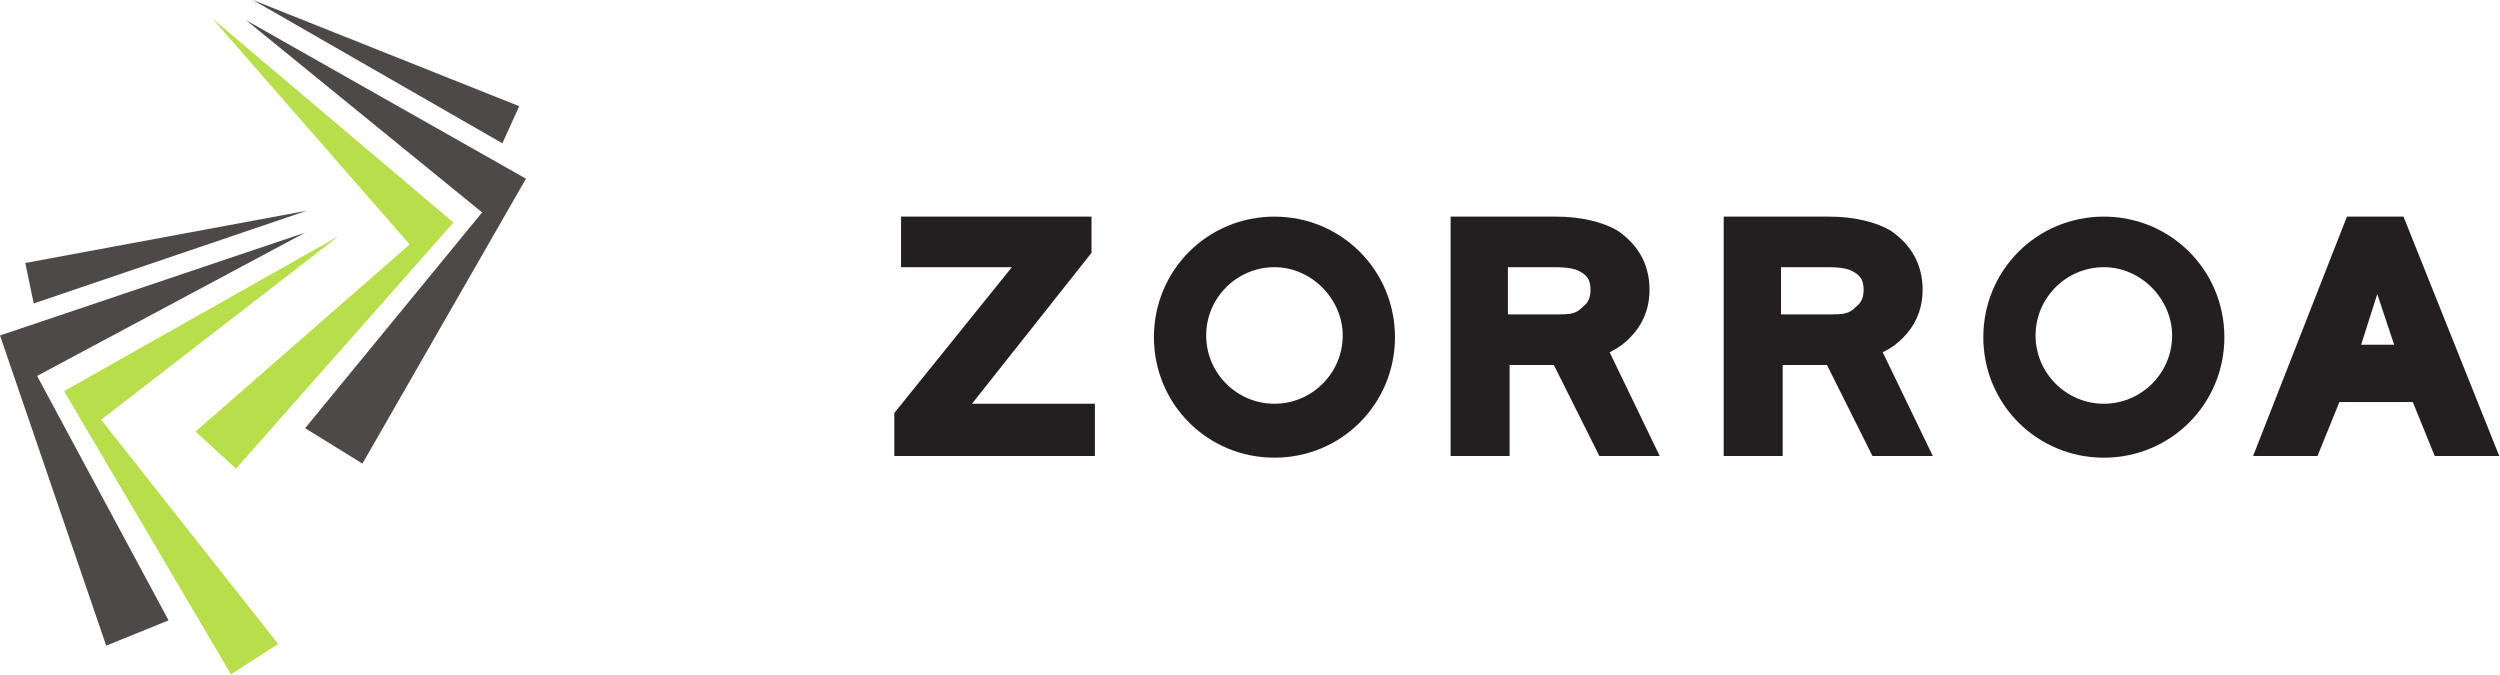
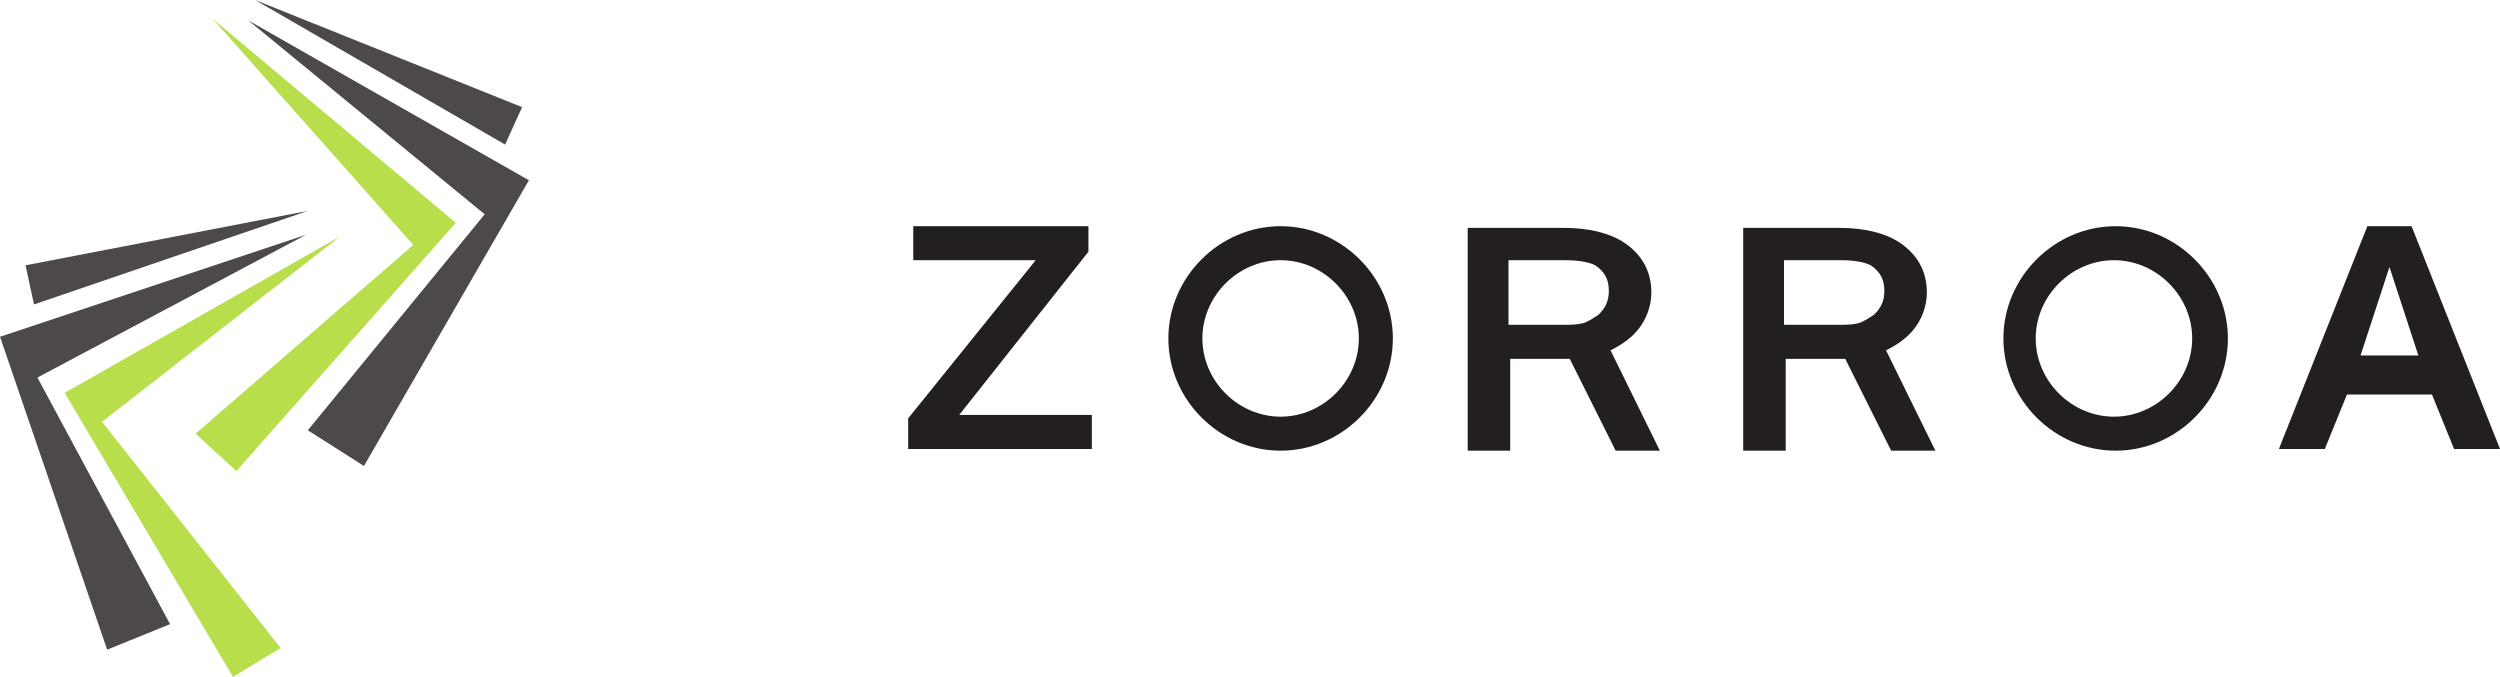
- <svg xmlns="http://www.w3.org/2000/svg" version="1.1" id="Layer_1" x="0px" y="0px" viewBox="0 0 148.3 40" style="enable-background:new 0 0 148.3 40;" xml:space="preserve">
+ <svg xmlns="http://www.w3.org/2000/svg" version="1.1" id="Layer_1" x="0px" y="0px" viewBox="0 0 147 39.8" style="enable-background:new 0 0 147 39.8;" xml:space="preserve">
  <style type="text/css">
	.st0{fill-rule:evenodd;clip-rule:evenodd;fill:#4D4948;}
	.st1{fill-rule:evenodd;clip-rule:evenodd;fill:#B8DE4B;}
- 	.st2{fill:#231F20;stroke:#231F20;stroke-width:1.7;stroke-miterlimit:2.613;}
- 	.st3{fill-rule:evenodd;clip-rule:evenodd;fill:#231F20;stroke:#231F20;stroke-width:1.7;stroke-miterlimit:2.613;}
+ 	.st2{fill:#231F20;}
</style>
  <g>
    <g>
-       <polygon class="st0" points="15,0 30.8,6.3 29.8,8.5   " />
-       <polygon class="st0" points="14.6,1.2 31.2,10.6 21.5,27.5 18.1,25.4 28.6,12.6   " />
-       <polygon class="st1" points="12.6,1.1 26.9,13.2 14,27.8 11.6,25.6 24.3,14.5   " />
-       <polygon class="st0" points="18.2,12.5 1.5,15.6 2,18   " />
-       <polygon class="st0" points="18.1,13.8 0,19.9 6.3,38.3 10,36.8 2.2,22.3   " />
-       <polygon class="st1" points="20.1,14 3.8,23.2 13.7,40 16.5,38.2 6,24.9   " />
+       <polygon class="st0" points="15,0 30.7,6.3 29.7,8.5   " />
+       <polygon class="st0" points="14.6,1.2 31.1,10.6 21.4,27.4 18.1,25.3 28.5,12.6   " />
+       <polygon class="st1" points="12.5,1.1 26.8,13.1 13.9,27.7 11.5,25.5 24.3,14.4   " />
+       <polygon class="st0" points="18.1,12.4 1.5,15.6 2,17.9   " />
+       <polygon class="st0" points="18,13.8 0,19.8 6.3,38.2 10,36.7 2.2,22.2   " />
+       <polygon class="st1" points="20,13.9 3.8,23.1 13.7,39.8 16.5,38.1 6,24.8   " />
    </g>
    <g>
-       <path class="st2" d="M145,26.2l-1.3-3.2l-5.5,0l-1.3,3.2h-2l4.9-12.5h2.2l5,12.5H145L145,26.2z M141,14.7l-2.1,6.6h4.3L141,14.7z" />
-       <path class="st2" d="M111.6,26.2l-2.7-5.4h-4v5.4h-1.8V13.7h5.4c1.4,0,2.5,0.3,3.2,0.7c1,0.7,1.5,1.6,1.5,2.8c0,0.7-0.2,1.4-0.7,2    c-0.5,0.6-1.1,1-2,1.2l2.8,5.8H111.6L111.6,26.2z M108.3,19.5c0.6,0,1.1,0,1.4-0.1c0.4-0.1,0.7-0.3,1-0.6c0.5-0.4,0.7-1,0.7-1.6    c0-0.8-0.3-1.4-1-1.8c-0.5-0.3-1.1-0.4-2-0.4h-3.6v4.5H108.3z" />
-       <path class="st2" d="M95.4,26.2l-2.7-5.4h-4v5.4h-1.8V13.7h5.4c1.4,0,2.5,0.3,3.2,0.7c1,0.7,1.5,1.6,1.5,2.8c0,0.7-0.2,1.4-0.7,2    c-0.5,0.6-1.1,1-2,1.2l2.8,5.8H95.4L95.4,26.2z M92.1,19.5c0.6,0,1.1,0,1.4-0.1c0.4-0.1,0.7-0.3,1-0.6c0.5-0.4,0.7-1,0.7-1.6    c0-0.8-0.3-1.4-1-1.8c-0.5-0.3-1.1-0.4-2-0.4h-3.6v4.5H92.1z" />
-       <polygon class="st2" points="64.1,26.2 53.9,26.2 53.9,24.8 61.8,15 54.3,15 54.3,13.7 63.9,13.7 63.9,14.7 55.9,24.8 64.1,24.8      " />
-       <path class="st3" d="M75.6,13.7c3.5,0,6.3,2.8,6.3,6.3c0,3.5-2.8,6.3-6.3,6.3c-3.5,0-6.3-2.8-6.3-6.3    C69.3,16.5,72.1,13.7,75.6,13.7L75.6,13.7z M75.6,15c-2.7,0-4.9,2.2-4.9,4.9c0,2.7,2.2,4.9,4.9,4.9c2.7,0,4.9-2.2,4.9-4.9    C80.5,17.3,78.3,15,75.6,15z" />
-       <path class="st3" d="M124.8,13.7c3.5,0,6.3,2.8,6.3,6.3c0,3.5-2.8,6.3-6.3,6.3c-3.5,0-6.3-2.8-6.3-6.3    C118.5,16.5,121.3,13.7,124.8,13.7L124.8,13.7z M124.8,15c-2.7,0-4.9,2.2-4.9,4.9c0,2.7,2.2,4.9,4.9,4.9c2.7,0,4.9-2.2,4.9-4.9    C129.7,17.3,127.5,15,124.8,15z" />
+       <path class="st2" d="M141.8,13.3h-2.6L134,26.4h2.7l1.3-3.2l5,0l1.3,3.2h2.7L141.8,13.3z M142.2,20.9h-3.4l1.7-5.2L142.2,20.9z" />
+       <path class="st2" d="M112.5,19.4c0.5-0.6,0.8-1.4,0.8-2.2c0-1.3-0.6-2.3-1.7-3c-0.8-0.5-2-0.8-3.4-0.8h-5.7v13.1h2.5v-5.4h3.5    l2.7,5.4h2.6l-2.9-5.9C111.5,20.3,112.1,19.9,112.5,19.4z M110.8,17.1c0,0.6-0.2,1-0.6,1.4c-0.3,0.2-0.6,0.4-0.9,0.5    c-0.4,0.1-0.8,0.1-1.3,0.1h-3.1v-3.8h3.3c0.8,0,1.4,0.1,1.8,0.3C110.6,16,110.8,16.5,110.8,17.1z" />
+       <path class="st2" d="M96.3,19.4c0.5-0.6,0.8-1.4,0.8-2.2c0-1.3-0.6-2.3-1.7-3c-0.8-0.5-2-0.8-3.4-0.8h-5.7v13.1h2.5v-5.4h3.5    l2.7,5.4h2.6l-2.9-5.9C95.3,20.3,95.9,19.9,96.3,19.4z M94.6,17.1c0,0.6-0.2,1-0.6,1.4c-0.3,0.2-0.6,0.4-0.9,0.5    c-0.4,0.1-0.8,0.1-1.3,0.1h-3.1v-3.8H92c0.8,0,1.4,0.1,1.8,0.3C94.4,16,94.6,16.5,94.6,17.1z" />
+       <polygon class="st2" points="64,14.8 64,13.3 53.7,13.3 53.7,15.3 60.9,15.3 53.4,24.6 53.4,26.4 64.2,26.4 64.2,24.4 56.4,24.4      " />
+       <path class="st2" d="M75.3,13.3c-3.6,0-6.6,3-6.6,6.6s3,6.6,6.6,6.6c3.6,0,6.6-3,6.6-6.6S78.9,13.3,75.3,13.3z M79.9,19.9    c0,2.5-2.1,4.6-4.6,4.6c-2.5,0-4.6-2.1-4.6-4.6c0-2.5,2.1-4.6,4.6-4.6C77.8,15.3,79.9,17.4,79.9,19.9z" />
+       <path class="st2" d="M124.4,13.3c-3.6,0-6.6,3-6.6,6.6s3,6.6,6.6,6.6c3.6,0,6.6-3,6.6-6.6S128,13.3,124.4,13.3z M128.9,19.9    c0,2.5-2.1,4.6-4.6,4.6s-4.6-2.1-4.6-4.6c0-2.5,2.1-4.6,4.6-4.6S128.9,17.4,128.9,19.9z" />
    </g>
  </g>
</svg>
